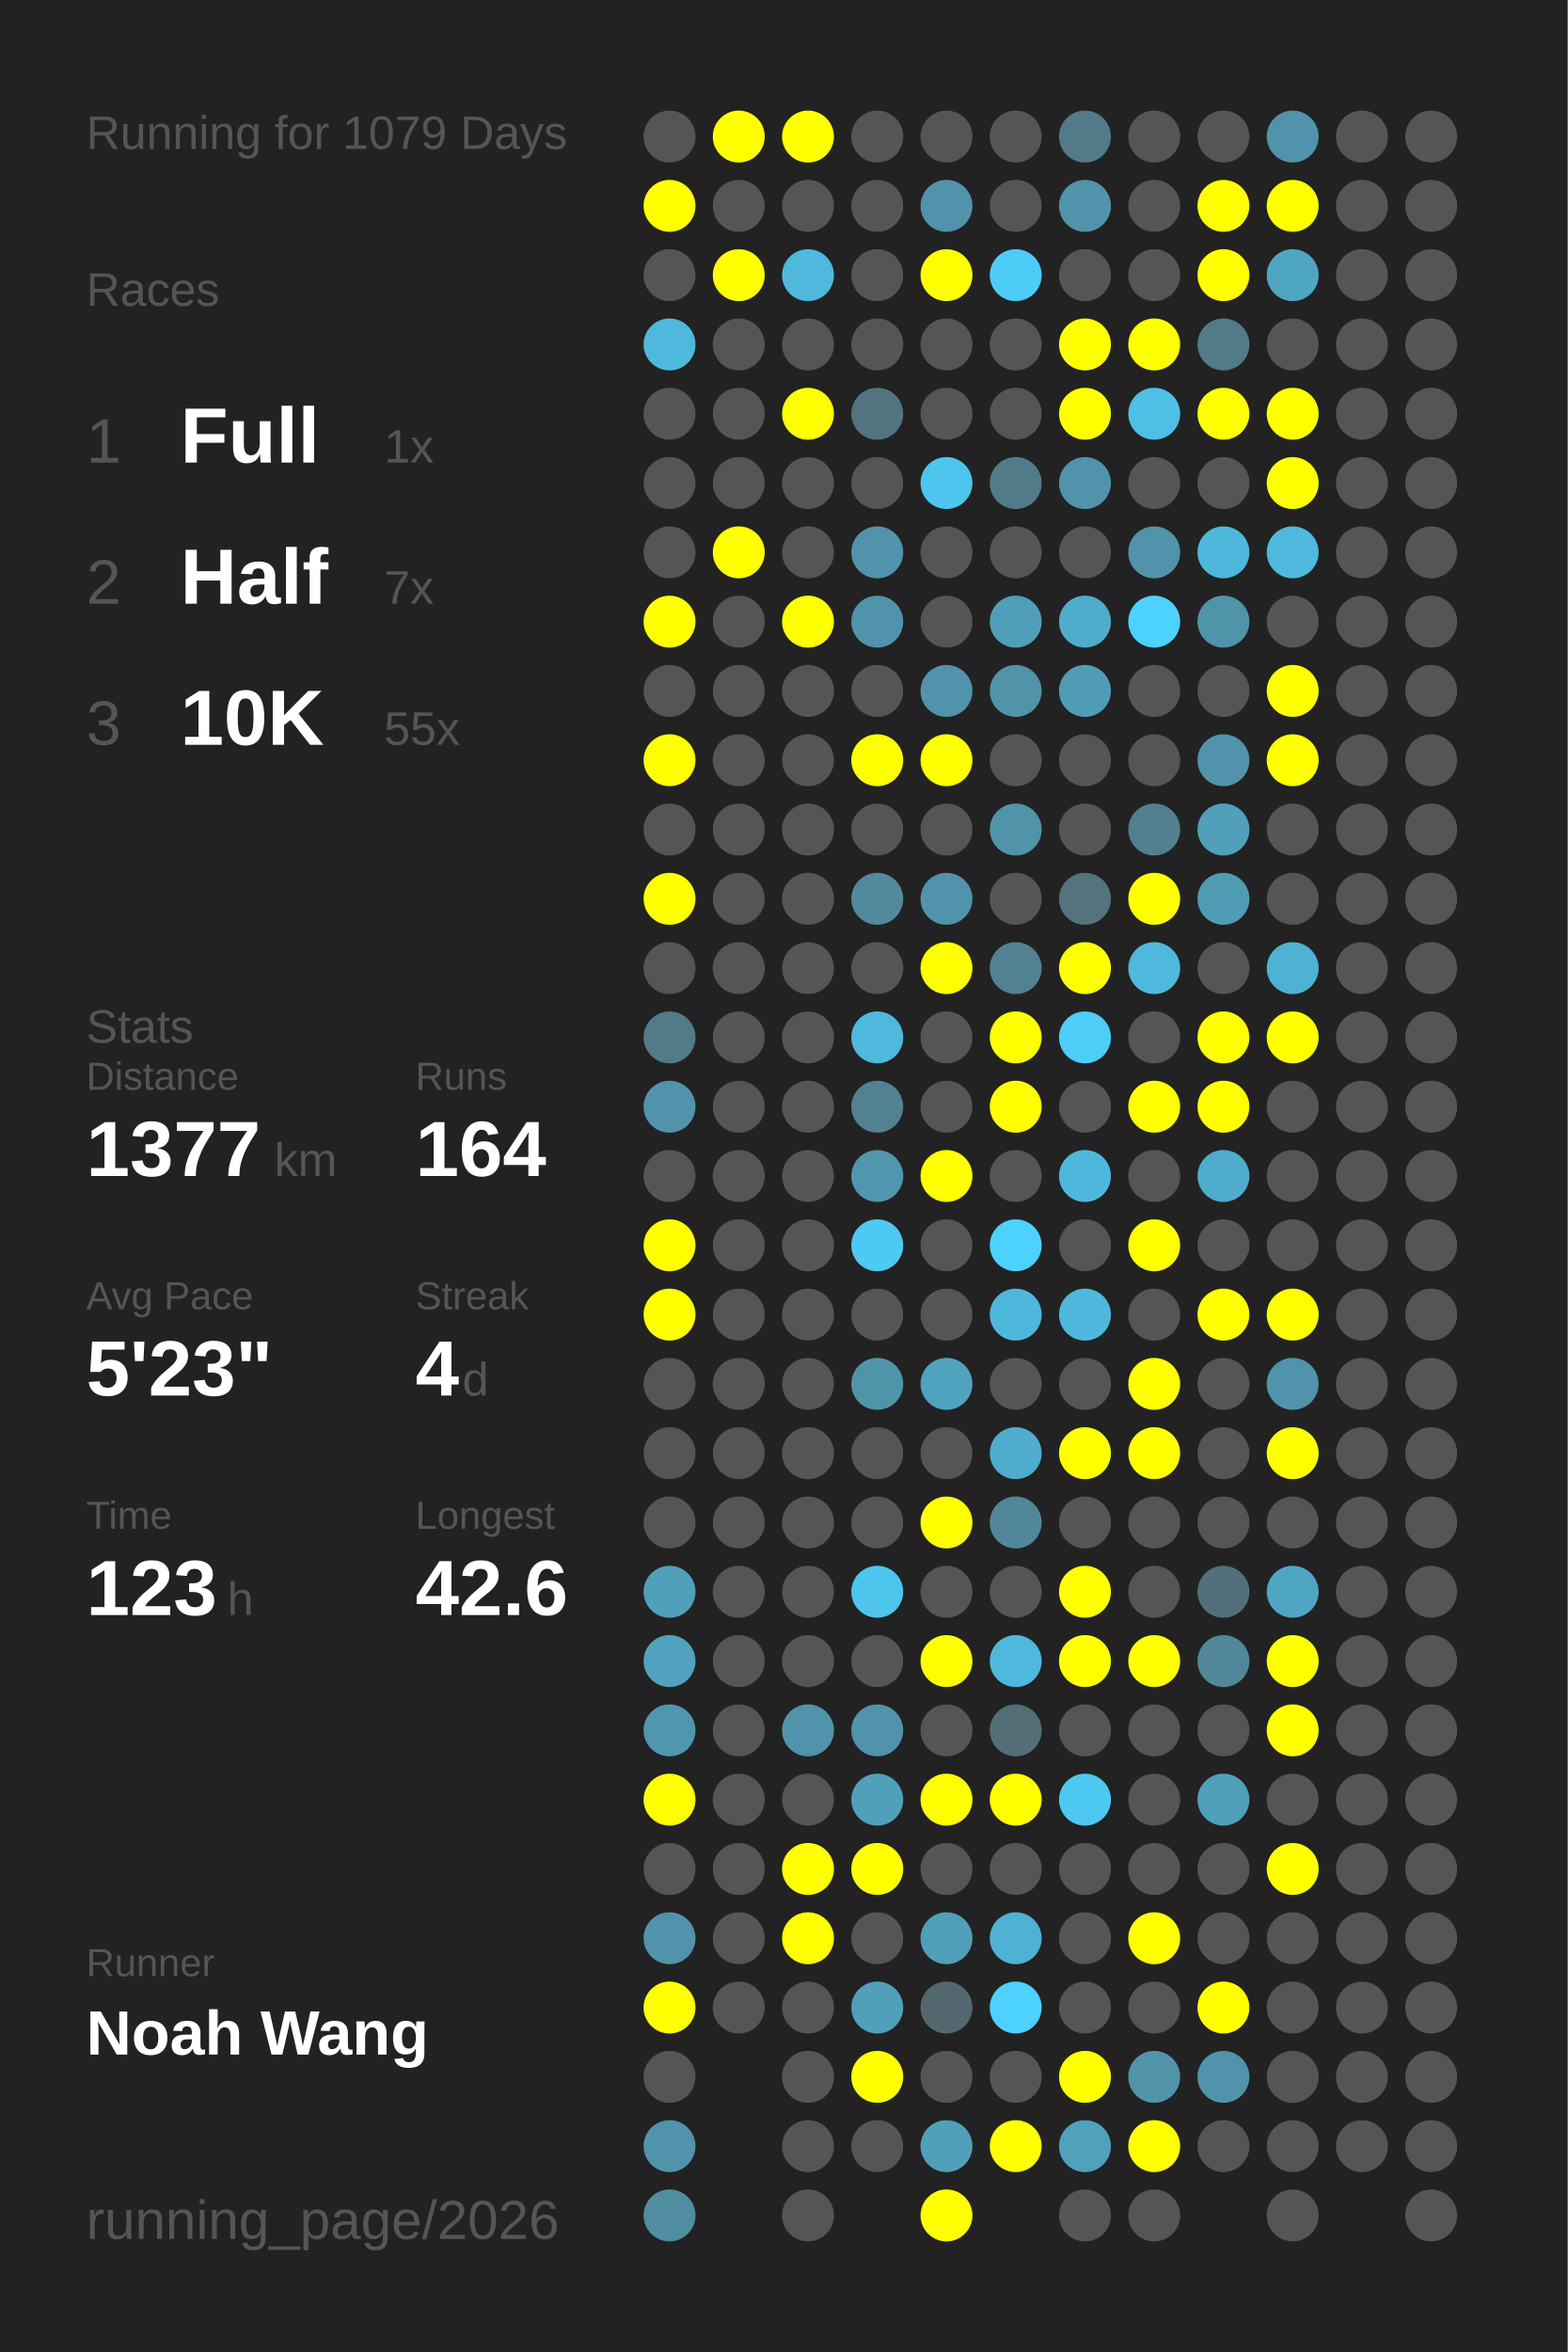
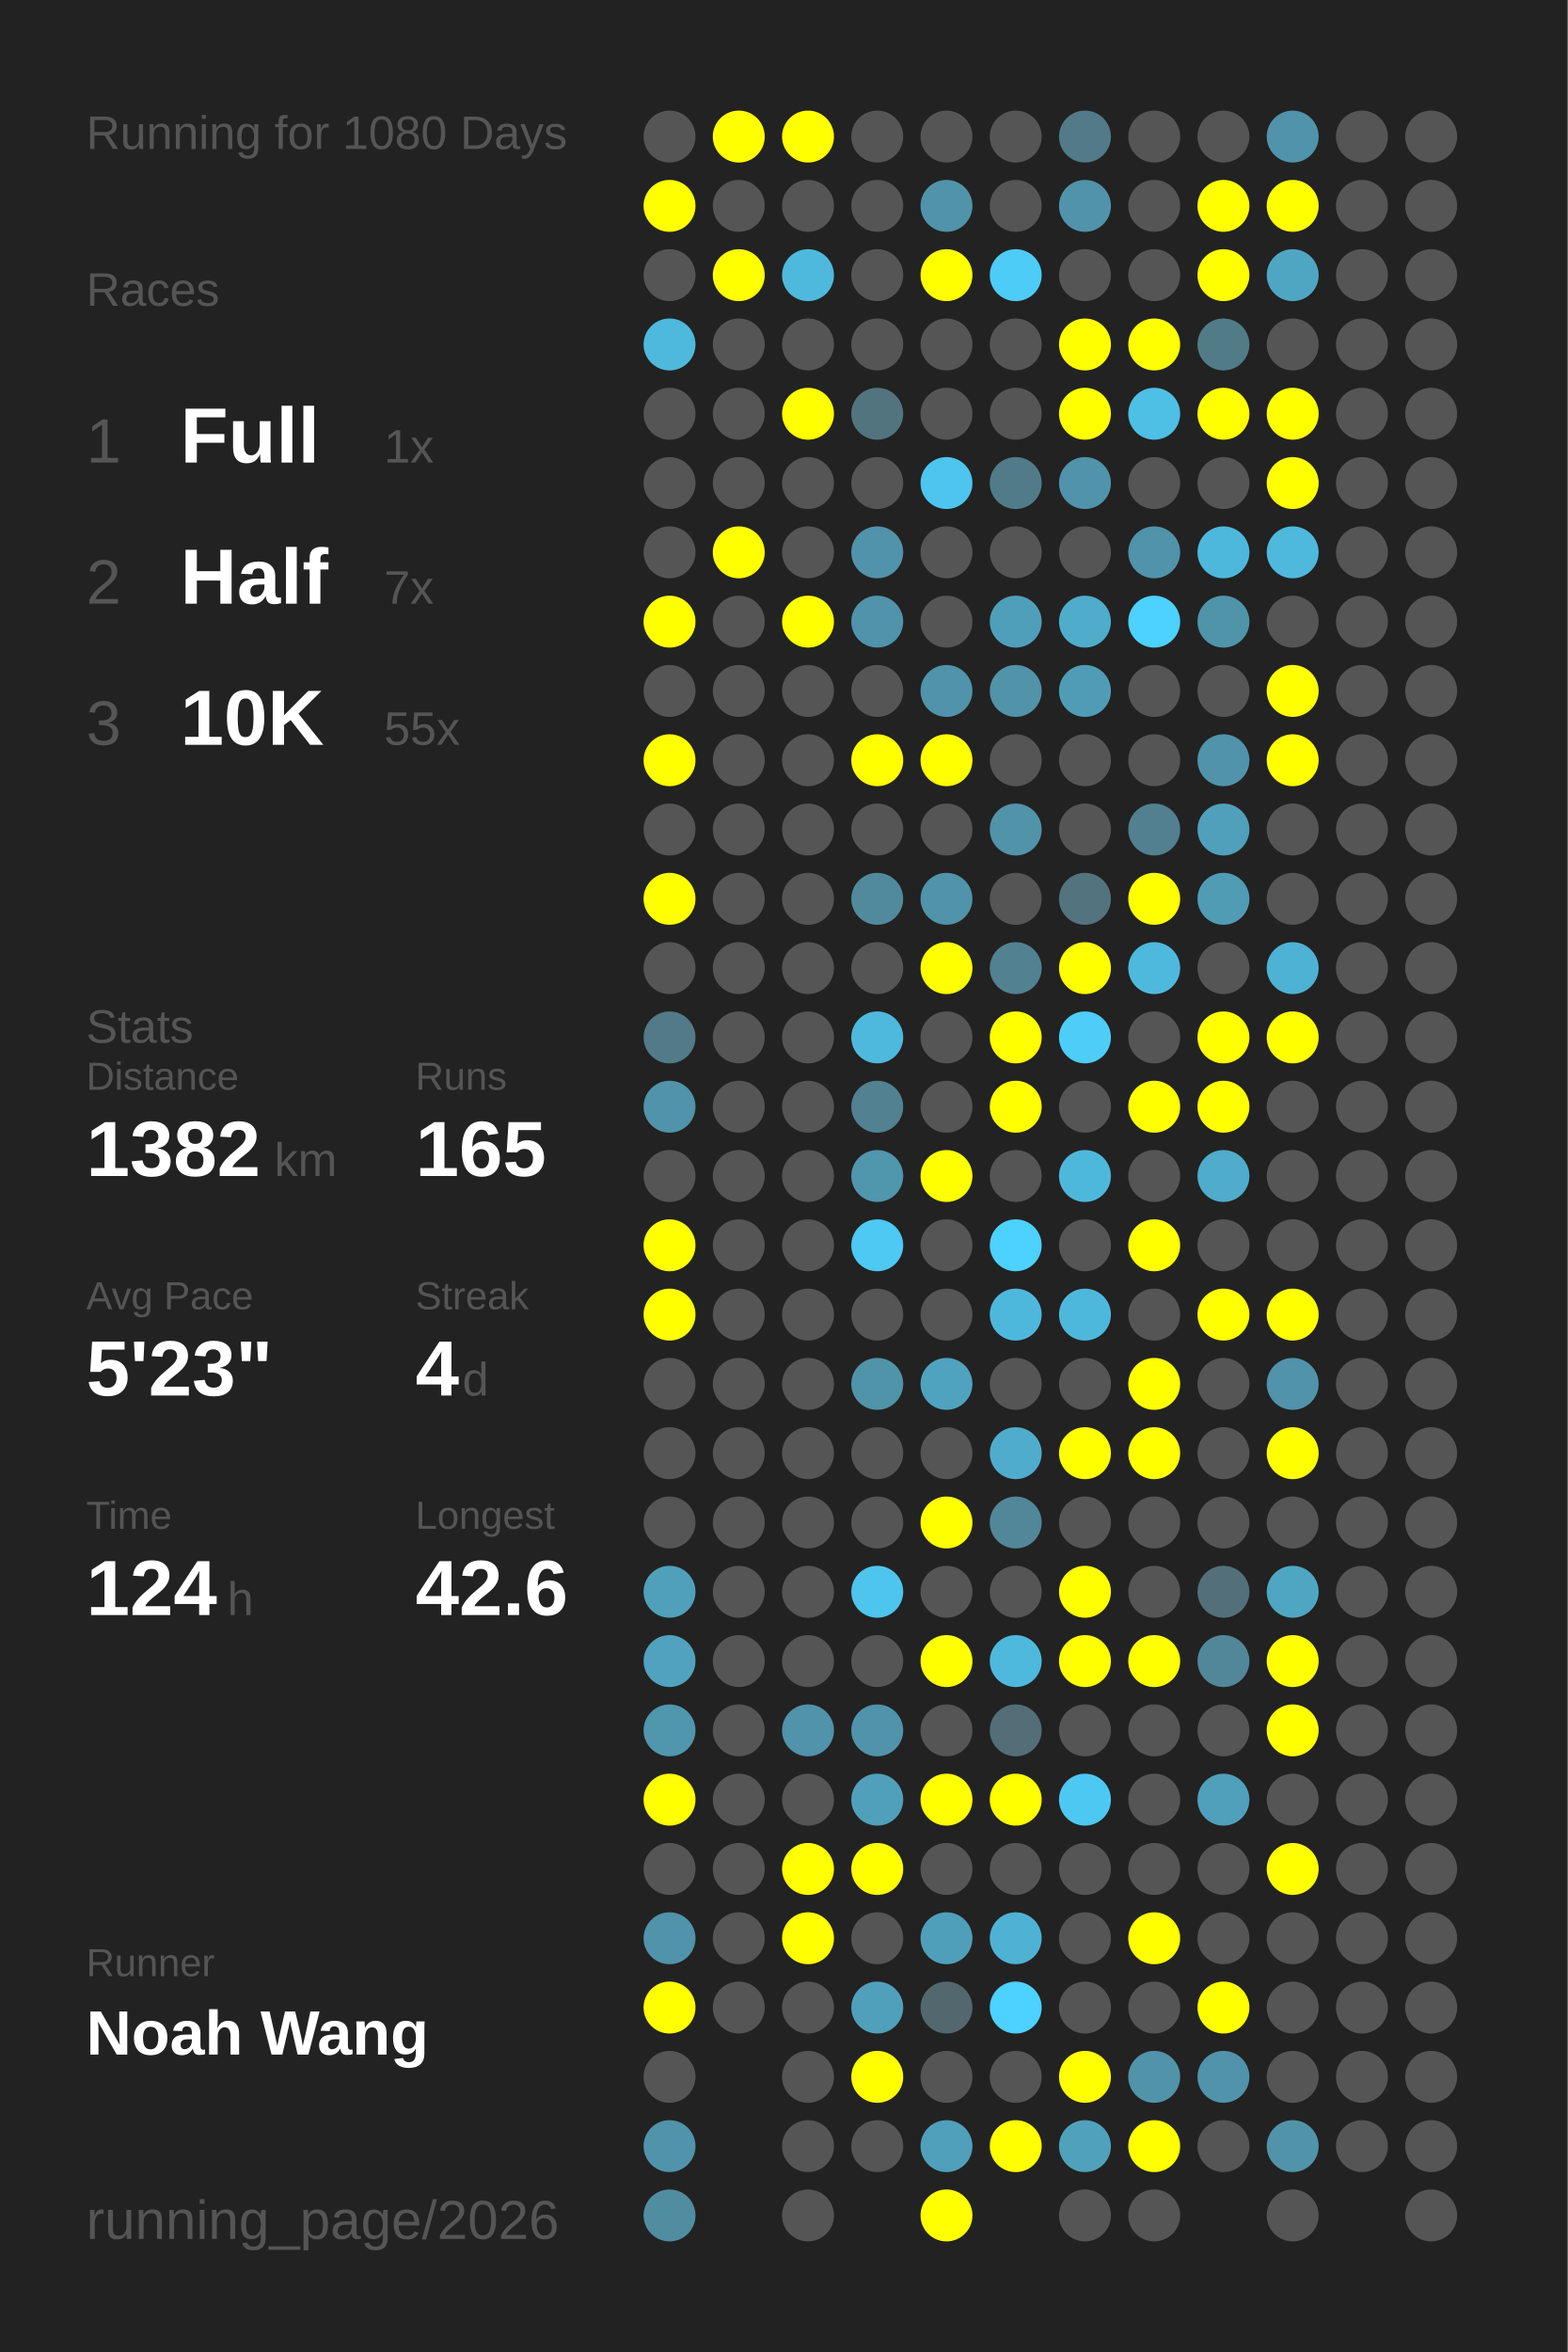
<svg xmlns="http://www.w3.org/2000/svg" baseProfile="full" height="300mm" version="1.1" viewBox="0,0,200,300" width="200mm">
  <defs />
  <rect fill="#222222" height="300" width="200" x="0" y="0" />
-   <text fill="#555555" style="font-size:6px; font-family:Arial;" x="11" y="19">Running for 1079 Days</text>
+   <text fill="#555555" style="font-size:6px; font-family:Arial;" x="11" y="19">Running for 1080 Days</text>
  <text fill="#555555" style="font-size:6px; font-family:Arial;" x="11" y="39">Races</text>
  <text fill="#555555" style="font-size:8px; font-family:Arial;" x="11" y="59">1</text>
  <text fill="#FFFFFF" style="font-size:10px; font-family:Arial; font-weight:bold;" x="23" y="59">Full</text>
  <text fill="#555555" style="font-size:6px; font-family:Arial;" x="49" y="59">1x</text>
  <text fill="#555555" style="font-size:8px; font-family:Arial;" x="11" y="77">2</text>
  <text fill="#FFFFFF" style="font-size:10px; font-family:Arial; font-weight:bold;" x="23" y="77">Half</text>
  <text fill="#555555" style="font-size:6px; font-family:Arial;" x="49" y="77">7x</text>
  <text fill="#555555" style="font-size:8px; font-family:Arial;" x="11" y="95">3</text>
  <text fill="#FFFFFF" style="font-size:10px; font-family:Arial; font-weight:bold;" x="23" y="95">10K</text>
  <text fill="#555555" style="font-size:6px; font-family:Arial;" x="49" y="95">55x</text>
  <text fill="#555555" style="font-size:6px; font-family:Arial;" x="11" y="133">Stats</text>
  <text fill="#555555" style="font-size:5px; font-family:Arial;" x="11" y="139">Distance</text>
-   <text fill="#FFFFFF" style="font-size:10px; font-family:Arial; font-weight:bold;" x="11" y="150">1377</text>
+   <text fill="#FFFFFF" style="font-size:10px; font-family:Arial; font-weight:bold;" x="11" y="150">1382</text>
  <text fill="#555555" style="font-size:6px; font-family:Arial;" x="35" y="150">km</text>
  <text fill="#555555" style="font-size:5px; font-family:Arial;" x="53" y="139">Runs</text>
-   <text fill="#FFFFFF" style="font-size:10px; font-family:Arial; font-weight:bold;" x="53" y="150">164</text>
+   <text fill="#FFFFFF" style="font-size:10px; font-family:Arial; font-weight:bold;" x="53" y="150">165</text>
  <text fill="#555555" style="font-size:5px; font-family:Arial;" x="11" y="167">Avg Pace</text>
  <text fill="#FFFFFF" style="font-size:10px; font-family:Arial; font-weight:bold;" x="11" y="178">5'23"</text>
  <text fill="#555555" style="font-size:5px; font-family:Arial;" x="53" y="167">Streak</text>
  <text fill="#FFFFFF" style="font-size:10px; font-family:Arial; font-weight:bold;" x="53" y="178">4</text>
  <text fill="#555555" style="font-size:6px; font-family:Arial;" x="59" y="178">d</text>
  <text fill="#555555" style="font-size:5px; font-family:Arial;" x="11" y="195">Time</text>
-   <text fill="#FFFFFF" style="font-size:10px; font-family:Arial; font-weight:bold;" x="11" y="206">123</text>
+   <text fill="#FFFFFF" style="font-size:10px; font-family:Arial; font-weight:bold;" x="11" y="206">124</text>
  <text fill="#555555" style="font-size:6px; font-family:Arial;" x="29" y="206">h</text>
  <text fill="#555555" style="font-size:5px; font-family:Arial;" x="53" y="195">Longest</text>
  <text fill="#FFFFFF" style="font-size:10px; font-family:Arial; font-weight:bold;" x="53" y="206">42.6</text>
  <text fill="#555555" style="font-size:5px; font-family:Arial;" x="11" y="252.065">Runner</text>
  <text fill="#FFFFFF" style="font-size:8px; font-family:Arial; font-weight:bold;" x="11" y="262.065">Noah Wang</text>
  <text fill="#555555" style="font-size:7px; font-family:Arial;" x="11" y="285.581">running_page/2026</text>
  <circle cx="85.417" cy="17.419" fill="#555555" r="3.312" />
  <circle cx="85.417" cy="26.258" fill="#FFFF00" r="3.312" />
  <circle cx="85.417" cy="35.097" fill="#555555" r="3.312" />
  <circle cx="85.417" cy="43.935" fill="#4eb9dd" r="3.312" />
  <circle cx="85.417" cy="52.774" fill="#555555" r="3.312" />
  <circle cx="85.417" cy="61.613" fill="#555555" r="3.312" />
  <circle cx="85.417" cy="70.452" fill="#555555" r="3.312" />
  <circle cx="85.417" cy="79.29" fill="#FFFF00" r="3.312" />
  <circle cx="85.417" cy="88.129" fill="#555555" r="3.312" />
  <circle cx="85.417" cy="96.968" fill="#FFFF00" r="3.312" />
  <circle cx="85.417" cy="105.806" fill="#555555" r="3.312" />
  <circle cx="85.417" cy="114.645" fill="#FFFF00" r="3.312" />
  <circle cx="85.417" cy="123.484" fill="#555555" r="3.312" />
  <circle cx="85.417" cy="132.323" fill="#527a88" r="3.312" />
  <circle cx="85.417" cy="141.161" fill="#5093aa" r="3.312" />
  <circle cx="85.417" cy="150" fill="#555555" r="3.312" />
  <circle cx="85.417" cy="158.839" fill="#FFFF00" r="3.312" />
  <circle cx="85.417" cy="167.677" fill="#FFFF00" r="3.312" />
  <circle cx="85.417" cy="176.516" fill="#555555" r="3.312" />
  <circle cx="85.417" cy="185.355" fill="#555555" r="3.312" />
  <circle cx="85.417" cy="194.194" fill="#555555" r="3.312" />
  <circle cx="85.417" cy="203.032" fill="#50a0bb" r="3.312" />
  <circle cx="85.417" cy="211.871" fill="#50a2be" r="3.312" />
  <circle cx="85.417" cy="220.71" fill="#5096ad" r="3.312" />
  <circle cx="85.417" cy="229.548" fill="#FFFF00" r="3.312" />
  <circle cx="85.417" cy="238.387" fill="#555555" r="3.312" />
  <circle cx="85.417" cy="247.226" fill="#5093aa" r="3.312" />
  <circle cx="85.417" cy="256.065" fill="#FFFF00" r="3.312" />
  <circle cx="85.417" cy="264.903" fill="#555555" r="3.312" />
  <circle cx="85.417" cy="273.742" fill="#5093aa" r="3.312" />
  <circle cx="85.417" cy="282.581" fill="#518da1" r="3.312" />
  <circle cx="94.25" cy="17.419" fill="#FFFF00" r="3.312" />
  <circle cx="94.25" cy="26.258" fill="#555555" r="3.312" />
  <circle cx="94.25" cy="35.097" fill="#FFFF00" r="3.312" />
  <circle cx="94.25" cy="43.935" fill="#555555" r="3.312" />
  <circle cx="94.25" cy="52.774" fill="#555555" r="3.312" />
  <circle cx="94.25" cy="61.613" fill="#555555" r="3.312" />
  <circle cx="94.25" cy="70.452" fill="#FFFF00" r="3.312" />
  <circle cx="94.25" cy="79.29" fill="#555555" r="3.312" />
  <circle cx="94.25" cy="88.129" fill="#555555" r="3.312" />
  <circle cx="94.25" cy="96.968" fill="#555555" r="3.312" />
  <circle cx="94.25" cy="105.806" fill="#555555" r="3.312" />
  <circle cx="94.25" cy="114.645" fill="#555555" r="3.312" />
  <circle cx="94.25" cy="123.484" fill="#555555" r="3.312" />
  <circle cx="94.25" cy="132.323" fill="#555555" r="3.312" />
  <circle cx="94.25" cy="141.161" fill="#555555" r="3.312" />
  <circle cx="94.25" cy="150" fill="#555555" r="3.312" />
  <circle cx="94.25" cy="158.839" fill="#555555" r="3.312" />
  <circle cx="94.25" cy="167.677" fill="#555555" r="3.312" />
  <circle cx="94.25" cy="176.516" fill="#555555" r="3.312" />
  <circle cx="94.25" cy="185.355" fill="#555555" r="3.312" />
  <circle cx="94.25" cy="194.194" fill="#555555" r="3.312" />
  <circle cx="94.25" cy="203.032" fill="#555555" r="3.312" />
  <circle cx="94.25" cy="211.871" fill="#555555" r="3.312" />
  <circle cx="94.25" cy="220.71" fill="#555555" r="3.312" />
  <circle cx="94.25" cy="229.548" fill="#555555" r="3.312" />
  <circle cx="94.25" cy="238.387" fill="#555555" r="3.312" />
  <circle cx="94.25" cy="247.226" fill="#555555" r="3.312" />
  <circle cx="94.25" cy="256.065" fill="#555555" r="3.312" />
  <circle cx="103.083" cy="17.419" fill="#FFFF00" r="3.312" />
  <circle cx="103.083" cy="26.258" fill="#555555" r="3.312" />
  <circle cx="103.083" cy="35.097" fill="#4eb9dd" r="3.312" />
  <circle cx="103.083" cy="43.935" fill="#555555" r="3.312" />
  <circle cx="103.083" cy="52.774" fill="#FFFF00" r="3.312" />
  <circle cx="103.083" cy="61.613" fill="#555555" r="3.312" />
  <circle cx="103.083" cy="70.452" fill="#555555" r="3.312" />
  <circle cx="103.083" cy="79.29" fill="#FFFF00" r="3.312" />
  <circle cx="103.083" cy="88.129" fill="#555555" r="3.312" />
  <circle cx="103.083" cy="96.968" fill="#555555" r="3.312" />
  <circle cx="103.083" cy="105.806" fill="#555555" r="3.312" />
  <circle cx="103.083" cy="114.645" fill="#555555" r="3.312" />
  <circle cx="103.083" cy="123.484" fill="#555555" r="3.312" />
  <circle cx="103.083" cy="132.323" fill="#555555" r="3.312" />
  <circle cx="103.083" cy="141.161" fill="#555555" r="3.312" />
  <circle cx="103.083" cy="150" fill="#555555" r="3.312" />
  <circle cx="103.083" cy="158.839" fill="#555555" r="3.312" />
  <circle cx="103.083" cy="167.677" fill="#555555" r="3.312" />
  <circle cx="103.083" cy="176.516" fill="#555555" r="3.312" />
  <circle cx="103.083" cy="185.355" fill="#555555" r="3.312" />
  <circle cx="103.083" cy="194.194" fill="#555555" r="3.312" />
  <circle cx="103.083" cy="203.032" fill="#555555" r="3.312" />
  <circle cx="103.083" cy="211.871" fill="#555555" r="3.312" />
  <circle cx="103.083" cy="220.71" fill="#5093aa" r="3.312" />
  <circle cx="103.083" cy="229.548" fill="#555555" r="3.312" />
  <circle cx="103.083" cy="238.387" fill="#FFFF00" r="3.312" />
  <circle cx="103.083" cy="247.226" fill="#FFFF00" r="3.312" />
  <circle cx="103.083" cy="256.065" fill="#555555" r="3.312" />
  <circle cx="103.083" cy="264.903" fill="#555555" r="3.312" />
  <circle cx="103.083" cy="273.742" fill="#555555" r="3.312" />
  <circle cx="103.083" cy="282.581" fill="#555555" r="3.312" />
  <circle cx="111.917" cy="17.419" fill="#555555" r="3.312" />
  <circle cx="111.917" cy="26.258" fill="#555555" r="3.312" />
  <circle cx="111.917" cy="35.097" fill="#555555" r="3.312" />
  <circle cx="111.917" cy="43.935" fill="#555555" r="3.312" />
  <circle cx="111.917" cy="52.774" fill="#52747f" r="3.312" />
  <circle cx="111.917" cy="61.613" fill="#555555" r="3.312" />
  <circle cx="111.917" cy="70.452" fill="#5093aa" r="3.312" />
  <circle cx="111.917" cy="79.29" fill="#5093aa" r="3.312" />
  <circle cx="111.917" cy="88.129" fill="#555555" r="3.312" />
  <circle cx="111.917" cy="96.968" fill="#FFFF00" r="3.312" />
  <circle cx="111.917" cy="105.806" fill="#555555" r="3.312" />
  <circle cx="111.917" cy="114.645" fill="#518a9d" r="3.312" />
  <circle cx="111.917" cy="123.484" fill="#555555" r="3.312" />
  <circle cx="111.917" cy="132.323" fill="#4eb9dd" r="3.312" />
  <circle cx="111.917" cy="141.161" fill="#528191" r="3.312" />
  <circle cx="111.917" cy="150" fill="#5096ad" r="3.312" />
  <circle cx="111.917" cy="158.839" fill="#4dc9f3" r="3.312" />
  <circle cx="111.917" cy="167.677" fill="#555555" r="3.312" />
  <circle cx="111.917" cy="176.516" fill="#5094aa" r="3.312" />
  <circle cx="111.917" cy="185.355" fill="#555555" r="3.312" />
  <circle cx="111.917" cy="194.194" fill="#555555" r="3.312" />
  <circle cx="111.917" cy="203.032" fill="#4dc5ed" r="3.312" />
  <circle cx="111.917" cy="211.871" fill="#555555" r="3.312" />
  <circle cx="111.917" cy="220.71" fill="#5093aa" r="3.312" />
  <circle cx="111.917" cy="229.548" fill="#50a0bb" r="3.312" />
  <circle cx="111.917" cy="238.387" fill="#FFFF00" r="3.312" />
  <circle cx="111.917" cy="247.226" fill="#555555" r="3.312" />
  <circle cx="111.917" cy="256.065" fill="#50a0bb" r="3.312" />
  <circle cx="111.917" cy="264.903" fill="#FFFF00" r="3.312" />
  <circle cx="111.917" cy="273.742" fill="#555555" r="3.312" />
  <circle cx="120.75" cy="17.419" fill="#555555" r="3.312" />
  <circle cx="120.75" cy="26.258" fill="#5093aa" r="3.312" />
  <circle cx="120.75" cy="35.097" fill="#FFFF00" r="3.312" />
  <circle cx="120.75" cy="43.935" fill="#555555" r="3.312" />
  <circle cx="120.75" cy="52.774" fill="#555555" r="3.312" />
  <circle cx="120.75" cy="61.613" fill="#4dc5ee" r="3.312" />
  <circle cx="120.75" cy="70.452" fill="#555555" r="3.312" />
  <circle cx="120.75" cy="79.29" fill="#555555" r="3.312" />
  <circle cx="120.75" cy="88.129" fill="#5093aa" r="3.312" />
  <circle cx="120.75" cy="96.968" fill="#FFFF00" r="3.312" />
  <circle cx="120.75" cy="105.806" fill="#555555" r="3.312" />
  <circle cx="120.75" cy="114.645" fill="#5093aa" r="3.312" />
  <circle cx="120.75" cy="123.484" fill="#FFFF00" r="3.312" />
  <circle cx="120.75" cy="132.323" fill="#555555" r="3.312" />
  <circle cx="120.75" cy="141.161" fill="#555555" r="3.312" />
  <circle cx="120.75" cy="150" fill="#FFFF00" r="3.312" />
  <circle cx="120.75" cy="158.839" fill="#555555" r="3.312" />
  <circle cx="120.75" cy="167.677" fill="#555555" r="3.312" />
  <circle cx="120.75" cy="176.516" fill="#4fa3bf" r="3.312" />
  <circle cx="120.75" cy="185.355" fill="#555555" r="3.312" />
  <circle cx="120.75" cy="194.194" fill="#FFFF00" r="3.312" />
  <circle cx="120.75" cy="203.032" fill="#555555" r="3.312" />
  <circle cx="120.75" cy="211.871" fill="#FFFF00" r="3.312" />
  <circle cx="120.75" cy="220.71" fill="#555555" r="3.312" />
  <circle cx="120.75" cy="229.548" fill="#FFFF00" r="3.312" />
  <circle cx="120.75" cy="238.387" fill="#555555" r="3.312" />
  <circle cx="120.75" cy="247.226" fill="#509fba" r="3.312" />
  <circle cx="120.75" cy="256.065" fill="#53676e" r="3.312" />
  <circle cx="120.75" cy="264.903" fill="#555555" r="3.312" />
  <circle cx="120.75" cy="273.742" fill="#50a0bb" r="3.312" />
  <circle cx="120.75" cy="282.581" fill="#FFFF00" r="3.312" />
  <circle cx="129.583" cy="17.419" fill="#555555" r="3.312" />
  <circle cx="129.583" cy="26.258" fill="#555555" r="3.312" />
  <circle cx="129.583" cy="35.097" fill="#4dccf7" r="3.312" />
  <circle cx="129.583" cy="43.935" fill="#555555" r="3.312" />
  <circle cx="129.583" cy="52.774" fill="#555555" r="3.312" />
  <circle cx="129.583" cy="61.613" fill="#527b89" r="3.312" />
  <circle cx="129.583" cy="70.452" fill="#555555" r="3.312" />
  <circle cx="129.583" cy="79.29" fill="#509fba" r="3.312" />
  <circle cx="129.583" cy="88.129" fill="#5193a9" r="3.312" />
  <circle cx="129.583" cy="96.968" fill="#555555" r="3.312" />
  <circle cx="129.583" cy="105.806" fill="#5193a9" r="3.312" />
  <circle cx="129.583" cy="114.645" fill="#555555" r="3.312" />
  <circle cx="129.583" cy="123.484" fill="#528192" r="3.312" />
  <circle cx="129.583" cy="132.323" fill="#FFFF00" r="3.312" />
  <circle cx="129.583" cy="141.161" fill="#FFFF00" r="3.312" />
  <circle cx="129.583" cy="150" fill="#555555" r="3.312" />
  <circle cx="129.583" cy="158.839" fill="#4dd1fe" r="3.312" />
  <circle cx="129.583" cy="167.677" fill="#4eb8dc" r="3.312" />
  <circle cx="129.583" cy="176.516" fill="#555555" r="3.312" />
  <circle cx="129.583" cy="185.355" fill="#4faccc" r="3.312" />
  <circle cx="129.583" cy="194.194" fill="#518799" r="3.312" />
  <circle cx="129.583" cy="203.032" fill="#555555" r="3.312" />
  <circle cx="129.583" cy="211.871" fill="#4eb9dd" r="3.312" />
  <circle cx="129.583" cy="220.71" fill="#536e77" r="3.312" />
  <circle cx="129.583" cy="229.548" fill="#FFFF00" r="3.312" />
  <circle cx="129.583" cy="238.387" fill="#555555" r="3.312" />
  <circle cx="129.583" cy="247.226" fill="#4fb2d4" r="3.312" />
  <circle cx="129.583" cy="256.065" fill="#4dd1fe" r="3.312" />
  <circle cx="129.583" cy="264.903" fill="#555555" r="3.312" />
  <circle cx="129.583" cy="273.742" fill="#FFFF00" r="3.312" />
  <circle cx="138.417" cy="17.419" fill="#527a88" r="3.312" />
  <circle cx="138.417" cy="26.258" fill="#5093aa" r="3.312" />
  <circle cx="138.417" cy="35.097" fill="#555555" r="3.312" />
  <circle cx="138.417" cy="43.935" fill="#FFFF00" r="3.312" />
  <circle cx="138.417" cy="52.774" fill="#FFFF00" r="3.312" />
  <circle cx="138.417" cy="61.613" fill="#5093aa" r="3.312" />
  <circle cx="138.417" cy="70.452" fill="#555555" r="3.312" />
  <circle cx="138.417" cy="79.29" fill="#4faccb" r="3.312" />
  <circle cx="138.417" cy="88.129" fill="#509cb6" r="3.312" />
  <circle cx="138.417" cy="96.968" fill="#555555" r="3.312" />
  <circle cx="138.417" cy="105.806" fill="#555555" r="3.312" />
  <circle cx="138.417" cy="114.645" fill="#53737e" r="3.312" />
  <circle cx="138.417" cy="123.484" fill="#FFFF00" r="3.312" />
  <circle cx="138.417" cy="132.323" fill="#4dcdf8" r="3.312" />
  <circle cx="138.417" cy="141.161" fill="#555555" r="3.312" />
  <circle cx="138.417" cy="150" fill="#4eb8dc" r="3.312" />
  <circle cx="138.417" cy="158.839" fill="#555555" r="3.312" />
  <circle cx="138.417" cy="167.677" fill="#4eb8dc" r="3.312" />
  <circle cx="138.417" cy="176.516" fill="#555555" r="3.312" />
  <circle cx="138.417" cy="185.355" fill="#FFFF00" r="3.312" />
  <circle cx="138.417" cy="194.194" fill="#555555" r="3.312" />
  <circle cx="138.417" cy="203.032" fill="#FFFF00" r="3.312" />
  <circle cx="138.417" cy="211.871" fill="#FFFF00" r="3.312" />
  <circle cx="138.417" cy="220.71" fill="#555555" r="3.312" />
  <circle cx="138.417" cy="229.548" fill="#4dc8f2" r="3.312" />
  <circle cx="138.417" cy="238.387" fill="#555555" r="3.312" />
  <circle cx="138.417" cy="247.226" fill="#555555" r="3.312" />
  <circle cx="138.417" cy="256.065" fill="#555555" r="3.312" />
  <circle cx="138.417" cy="264.903" fill="#FFFF00" r="3.312" />
  <circle cx="138.417" cy="273.742" fill="#50a1bc" r="3.312" />
  <circle cx="138.417" cy="282.581" fill="#555555" r="3.312" />
  <circle cx="147.25" cy="17.419" fill="#555555" r="3.312" />
  <circle cx="147.25" cy="26.258" fill="#555555" r="3.312" />
  <circle cx="147.25" cy="35.097" fill="#555555" r="3.312" />
  <circle cx="147.25" cy="43.935" fill="#FFFF00" r="3.312" />
  <circle cx="147.25" cy="52.774" fill="#4ebfe5" r="3.312" />
  <circle cx="147.25" cy="61.613" fill="#555555" r="3.312" />
  <circle cx="147.25" cy="70.452" fill="#5093aa" r="3.312" />
  <circle cx="147.25" cy="79.29" fill="#4dd1fe" r="3.312" />
  <circle cx="147.25" cy="88.129" fill="#555555" r="3.312" />
  <circle cx="147.25" cy="96.968" fill="#555555" r="3.312" />
  <circle cx="147.25" cy="105.806" fill="#528090" r="3.312" />
  <circle cx="147.25" cy="114.645" fill="#FFFF00" r="3.312" />
  <circle cx="147.25" cy="123.484" fill="#4eb9dd" r="3.312" />
  <circle cx="147.25" cy="132.323" fill="#555555" r="3.312" />
  <circle cx="147.25" cy="141.161" fill="#FFFF00" r="3.312" />
  <circle cx="147.25" cy="150" fill="#555555" r="3.312" />
  <circle cx="147.25" cy="158.839" fill="#FFFF00" r="3.312" />
  <circle cx="147.25" cy="167.677" fill="#555555" r="3.312" />
  <circle cx="147.25" cy="176.516" fill="#FFFF00" r="3.312" />
  <circle cx="147.25" cy="185.355" fill="#FFFF00" r="3.312" />
  <circle cx="147.25" cy="194.194" fill="#555555" r="3.312" />
  <circle cx="147.25" cy="203.032" fill="#555555" r="3.312" />
  <circle cx="147.25" cy="211.871" fill="#FFFF00" r="3.312" />
  <circle cx="147.25" cy="220.71" fill="#555555" r="3.312" />
  <circle cx="147.25" cy="229.548" fill="#555555" r="3.312" />
  <circle cx="147.25" cy="238.387" fill="#555555" r="3.312" />
  <circle cx="147.25" cy="247.226" fill="#FFFF00" r="3.312" />
  <circle cx="147.25" cy="256.065" fill="#555555" r="3.312" />
  <circle cx="147.25" cy="264.903" fill="#5193a9" r="3.312" />
  <circle cx="147.25" cy="273.742" fill="#FFFF00" r="3.312" />
  <circle cx="147.25" cy="282.581" fill="#555555" r="3.312" />
  <circle cx="156.083" cy="17.419" fill="#555555" r="3.312" />
  <circle cx="156.083" cy="26.258" fill="#FFFF00" r="3.312" />
  <circle cx="156.083" cy="35.097" fill="#FFFF00" r="3.312" />
  <circle cx="156.083" cy="43.935" fill="#527b88" r="3.312" />
  <circle cx="156.083" cy="52.774" fill="#FFFF00" r="3.312" />
  <circle cx="156.083" cy="61.613" fill="#555555" r="3.312" />
  <circle cx="156.083" cy="70.452" fill="#4eb8dc" r="3.312" />
  <circle cx="156.083" cy="79.29" fill="#5094aa" r="3.312" />
  <circle cx="156.083" cy="88.129" fill="#555555" r="3.312" />
  <circle cx="156.083" cy="96.968" fill="#5193aa" r="3.312" />
  <circle cx="156.083" cy="105.806" fill="#50a0bb" r="3.312" />
  <circle cx="156.083" cy="114.645" fill="#509cb5" r="3.312" />
  <circle cx="156.083" cy="123.484" fill="#555555" r="3.312" />
  <circle cx="156.083" cy="132.323" fill="#FFFF00" r="3.312" />
  <circle cx="156.083" cy="141.161" fill="#FFFF00" r="3.312" />
  <circle cx="156.083" cy="150" fill="#4faccc" r="3.312" />
  <circle cx="156.083" cy="158.839" fill="#555555" r="3.312" />
  <circle cx="156.083" cy="167.677" fill="#FFFF00" r="3.312" />
  <circle cx="156.083" cy="176.516" fill="#555555" r="3.312" />
  <circle cx="156.083" cy="185.355" fill="#555555" r="3.312" />
  <circle cx="156.083" cy="194.194" fill="#555555" r="3.312" />
  <circle cx="156.083" cy="203.032" fill="#53707a" r="3.312" />
  <circle cx="156.083" cy="211.871" fill="#518799" r="3.312" />
  <circle cx="156.083" cy="220.71" fill="#555555" r="3.312" />
  <circle cx="156.083" cy="229.548" fill="#50a0bb" r="3.312" />
  <circle cx="156.083" cy="238.387" fill="#555555" r="3.312" />
  <circle cx="156.083" cy="247.226" fill="#555555" r="3.312" />
  <circle cx="156.083" cy="256.065" fill="#FFFF00" r="3.312" />
  <circle cx="156.083" cy="264.903" fill="#5093aa" r="3.312" />
  <circle cx="156.083" cy="273.742" fill="#555555" r="3.312" />
  <circle cx="164.917" cy="17.419" fill="#5093aa" r="3.312" />
  <circle cx="164.917" cy="26.258" fill="#FFFF00" r="3.312" />
  <circle cx="164.917" cy="35.097" fill="#4fa6c3" r="3.312" />
  <circle cx="164.917" cy="43.935" fill="#555555" r="3.312" />
  <circle cx="164.917" cy="52.774" fill="#FFFF00" r="3.312" />
  <circle cx="164.917" cy="61.613" fill="#FFFF00" r="3.312" />
  <circle cx="164.917" cy="70.452" fill="#4eb9dd" r="3.312" />
  <circle cx="164.917" cy="79.29" fill="#555555" r="3.312" />
  <circle cx="164.917" cy="88.129" fill="#FFFF00" r="3.312" />
  <circle cx="164.917" cy="96.968" fill="#FFFF00" r="3.312" />
  <circle cx="164.917" cy="105.806" fill="#555555" r="3.312" />
  <circle cx="164.917" cy="114.645" fill="#555555" r="3.312" />
  <circle cx="164.917" cy="123.484" fill="#4eb2d4" r="3.312" />
  <circle cx="164.917" cy="132.323" fill="#FFFF00" r="3.312" />
  <circle cx="164.917" cy="141.161" fill="#555555" r="3.312" />
  <circle cx="164.917" cy="150" fill="#555555" r="3.312" />
  <circle cx="164.917" cy="158.839" fill="#555555" r="3.312" />
  <circle cx="164.917" cy="167.677" fill="#FFFF00" r="3.312" />
  <circle cx="164.917" cy="176.516" fill="#5093aa" r="3.312" />
  <circle cx="164.917" cy="185.355" fill="#FFFF00" r="3.312" />
  <circle cx="164.917" cy="194.194" fill="#555555" r="3.312" />
  <circle cx="164.917" cy="203.032" fill="#4fa6c3" r="3.312" />
  <circle cx="164.917" cy="211.871" fill="#FFFF00" r="3.312" />
  <circle cx="164.917" cy="220.71" fill="#FFFF00" r="3.312" />
  <circle cx="164.917" cy="229.548" fill="#555555" r="3.312" />
  <circle cx="164.917" cy="238.387" fill="#FFFF00" r="3.312" />
  <circle cx="164.917" cy="247.226" fill="#555555" r="3.312" />
  <circle cx="164.917" cy="256.065" fill="#555555" r="3.312" />
  <circle cx="164.917" cy="264.903" fill="#555555" r="3.312" />
-   <circle cx="164.917" cy="273.742" fill="#555555" r="3.312" />
+   <circle cx="164.917" cy="273.742" fill="#5193a9" r="3.312" />
  <circle cx="164.917" cy="282.581" fill="#555555" r="3.312" />
  <circle cx="173.75" cy="17.419" fill="#555555" r="3.312" />
  <circle cx="173.75" cy="26.258" fill="#555555" r="3.312" />
  <circle cx="173.75" cy="35.097" fill="#555555" r="3.312" />
  <circle cx="173.75" cy="43.935" fill="#555555" r="3.312" />
  <circle cx="173.75" cy="52.774" fill="#555555" r="3.312" />
  <circle cx="173.75" cy="61.613" fill="#555555" r="3.312" />
  <circle cx="173.75" cy="70.452" fill="#555555" r="3.312" />
  <circle cx="173.75" cy="79.29" fill="#555555" r="3.312" />
  <circle cx="173.75" cy="88.129" fill="#555555" r="3.312" />
  <circle cx="173.75" cy="96.968" fill="#555555" r="3.312" />
  <circle cx="173.75" cy="105.806" fill="#555555" r="3.312" />
  <circle cx="173.75" cy="114.645" fill="#555555" r="3.312" />
  <circle cx="173.75" cy="123.484" fill="#555555" r="3.312" />
  <circle cx="173.75" cy="132.323" fill="#555555" r="3.312" />
  <circle cx="173.75" cy="141.161" fill="#555555" r="3.312" />
  <circle cx="173.75" cy="150" fill="#555555" r="3.312" />
  <circle cx="173.75" cy="158.839" fill="#555555" r="3.312" />
  <circle cx="173.75" cy="167.677" fill="#555555" r="3.312" />
  <circle cx="173.75" cy="176.516" fill="#555555" r="3.312" />
  <circle cx="173.75" cy="185.355" fill="#555555" r="3.312" />
  <circle cx="173.75" cy="194.194" fill="#555555" r="3.312" />
  <circle cx="173.75" cy="203.032" fill="#555555" r="3.312" />
  <circle cx="173.75" cy="211.871" fill="#555555" r="3.312" />
  <circle cx="173.75" cy="220.71" fill="#555555" r="3.312" />
  <circle cx="173.75" cy="229.548" fill="#555555" r="3.312" />
  <circle cx="173.75" cy="238.387" fill="#555555" r="3.312" />
  <circle cx="173.75" cy="247.226" fill="#555555" r="3.312" />
  <circle cx="173.75" cy="256.065" fill="#555555" r="3.312" />
  <circle cx="173.75" cy="264.903" fill="#555555" r="3.312" />
  <circle cx="173.75" cy="273.742" fill="#555555" r="3.312" />
  <circle cx="182.583" cy="17.419" fill="#555555" r="3.312" />
  <circle cx="182.583" cy="26.258" fill="#555555" r="3.312" />
  <circle cx="182.583" cy="35.097" fill="#555555" r="3.312" />
  <circle cx="182.583" cy="43.935" fill="#555555" r="3.312" />
  <circle cx="182.583" cy="52.774" fill="#555555" r="3.312" />
  <circle cx="182.583" cy="61.613" fill="#555555" r="3.312" />
  <circle cx="182.583" cy="70.452" fill="#555555" r="3.312" />
  <circle cx="182.583" cy="79.29" fill="#555555" r="3.312" />
  <circle cx="182.583" cy="88.129" fill="#555555" r="3.312" />
  <circle cx="182.583" cy="96.968" fill="#555555" r="3.312" />
  <circle cx="182.583" cy="105.806" fill="#555555" r="3.312" />
  <circle cx="182.583" cy="114.645" fill="#555555" r="3.312" />
  <circle cx="182.583" cy="123.484" fill="#555555" r="3.312" />
  <circle cx="182.583" cy="132.323" fill="#555555" r="3.312" />
  <circle cx="182.583" cy="141.161" fill="#555555" r="3.312" />
  <circle cx="182.583" cy="150" fill="#555555" r="3.312" />
  <circle cx="182.583" cy="158.839" fill="#555555" r="3.312" />
  <circle cx="182.583" cy="167.677" fill="#555555" r="3.312" />
  <circle cx="182.583" cy="176.516" fill="#555555" r="3.312" />
  <circle cx="182.583" cy="185.355" fill="#555555" r="3.312" />
  <circle cx="182.583" cy="194.194" fill="#555555" r="3.312" />
  <circle cx="182.583" cy="203.032" fill="#555555" r="3.312" />
  <circle cx="182.583" cy="211.871" fill="#555555" r="3.312" />
  <circle cx="182.583" cy="220.71" fill="#555555" r="3.312" />
  <circle cx="182.583" cy="229.548" fill="#555555" r="3.312" />
  <circle cx="182.583" cy="238.387" fill="#555555" r="3.312" />
  <circle cx="182.583" cy="247.226" fill="#555555" r="3.312" />
  <circle cx="182.583" cy="256.065" fill="#555555" r="3.312" />
  <circle cx="182.583" cy="264.903" fill="#555555" r="3.312" />
  <circle cx="182.583" cy="273.742" fill="#555555" r="3.312" />
  <circle cx="182.583" cy="282.581" fill="#555555" r="3.312" />
</svg>
